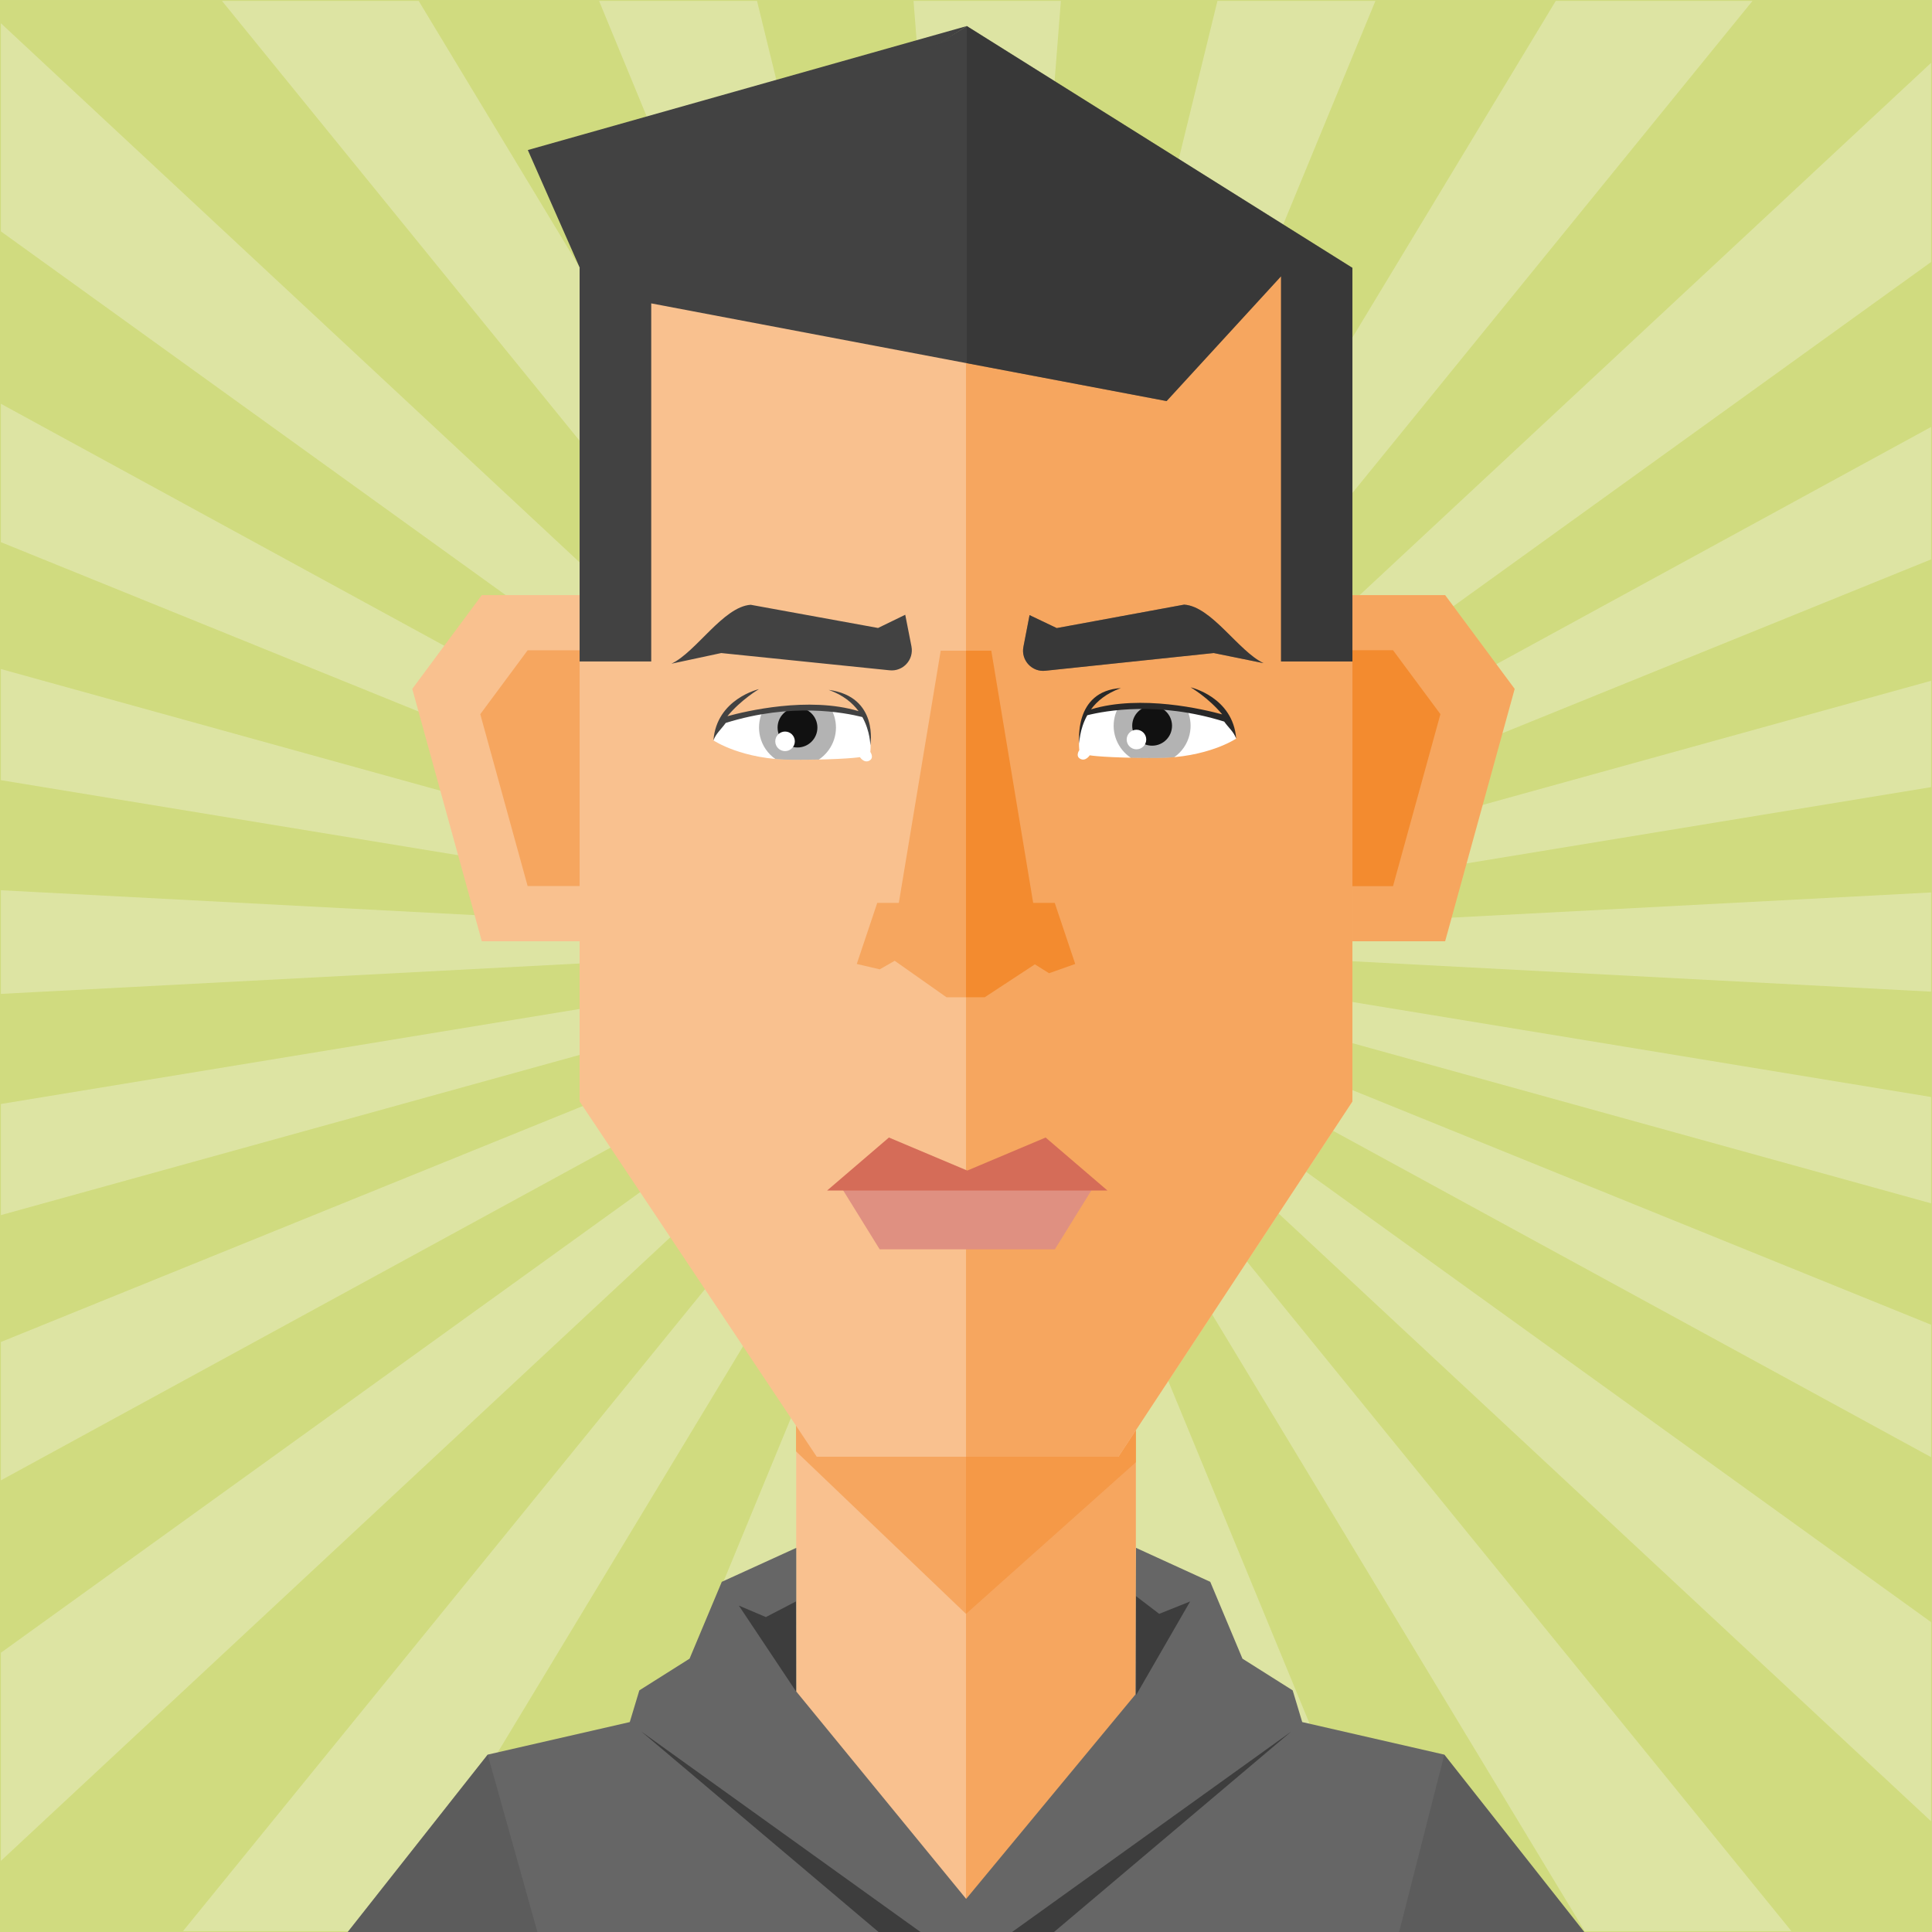
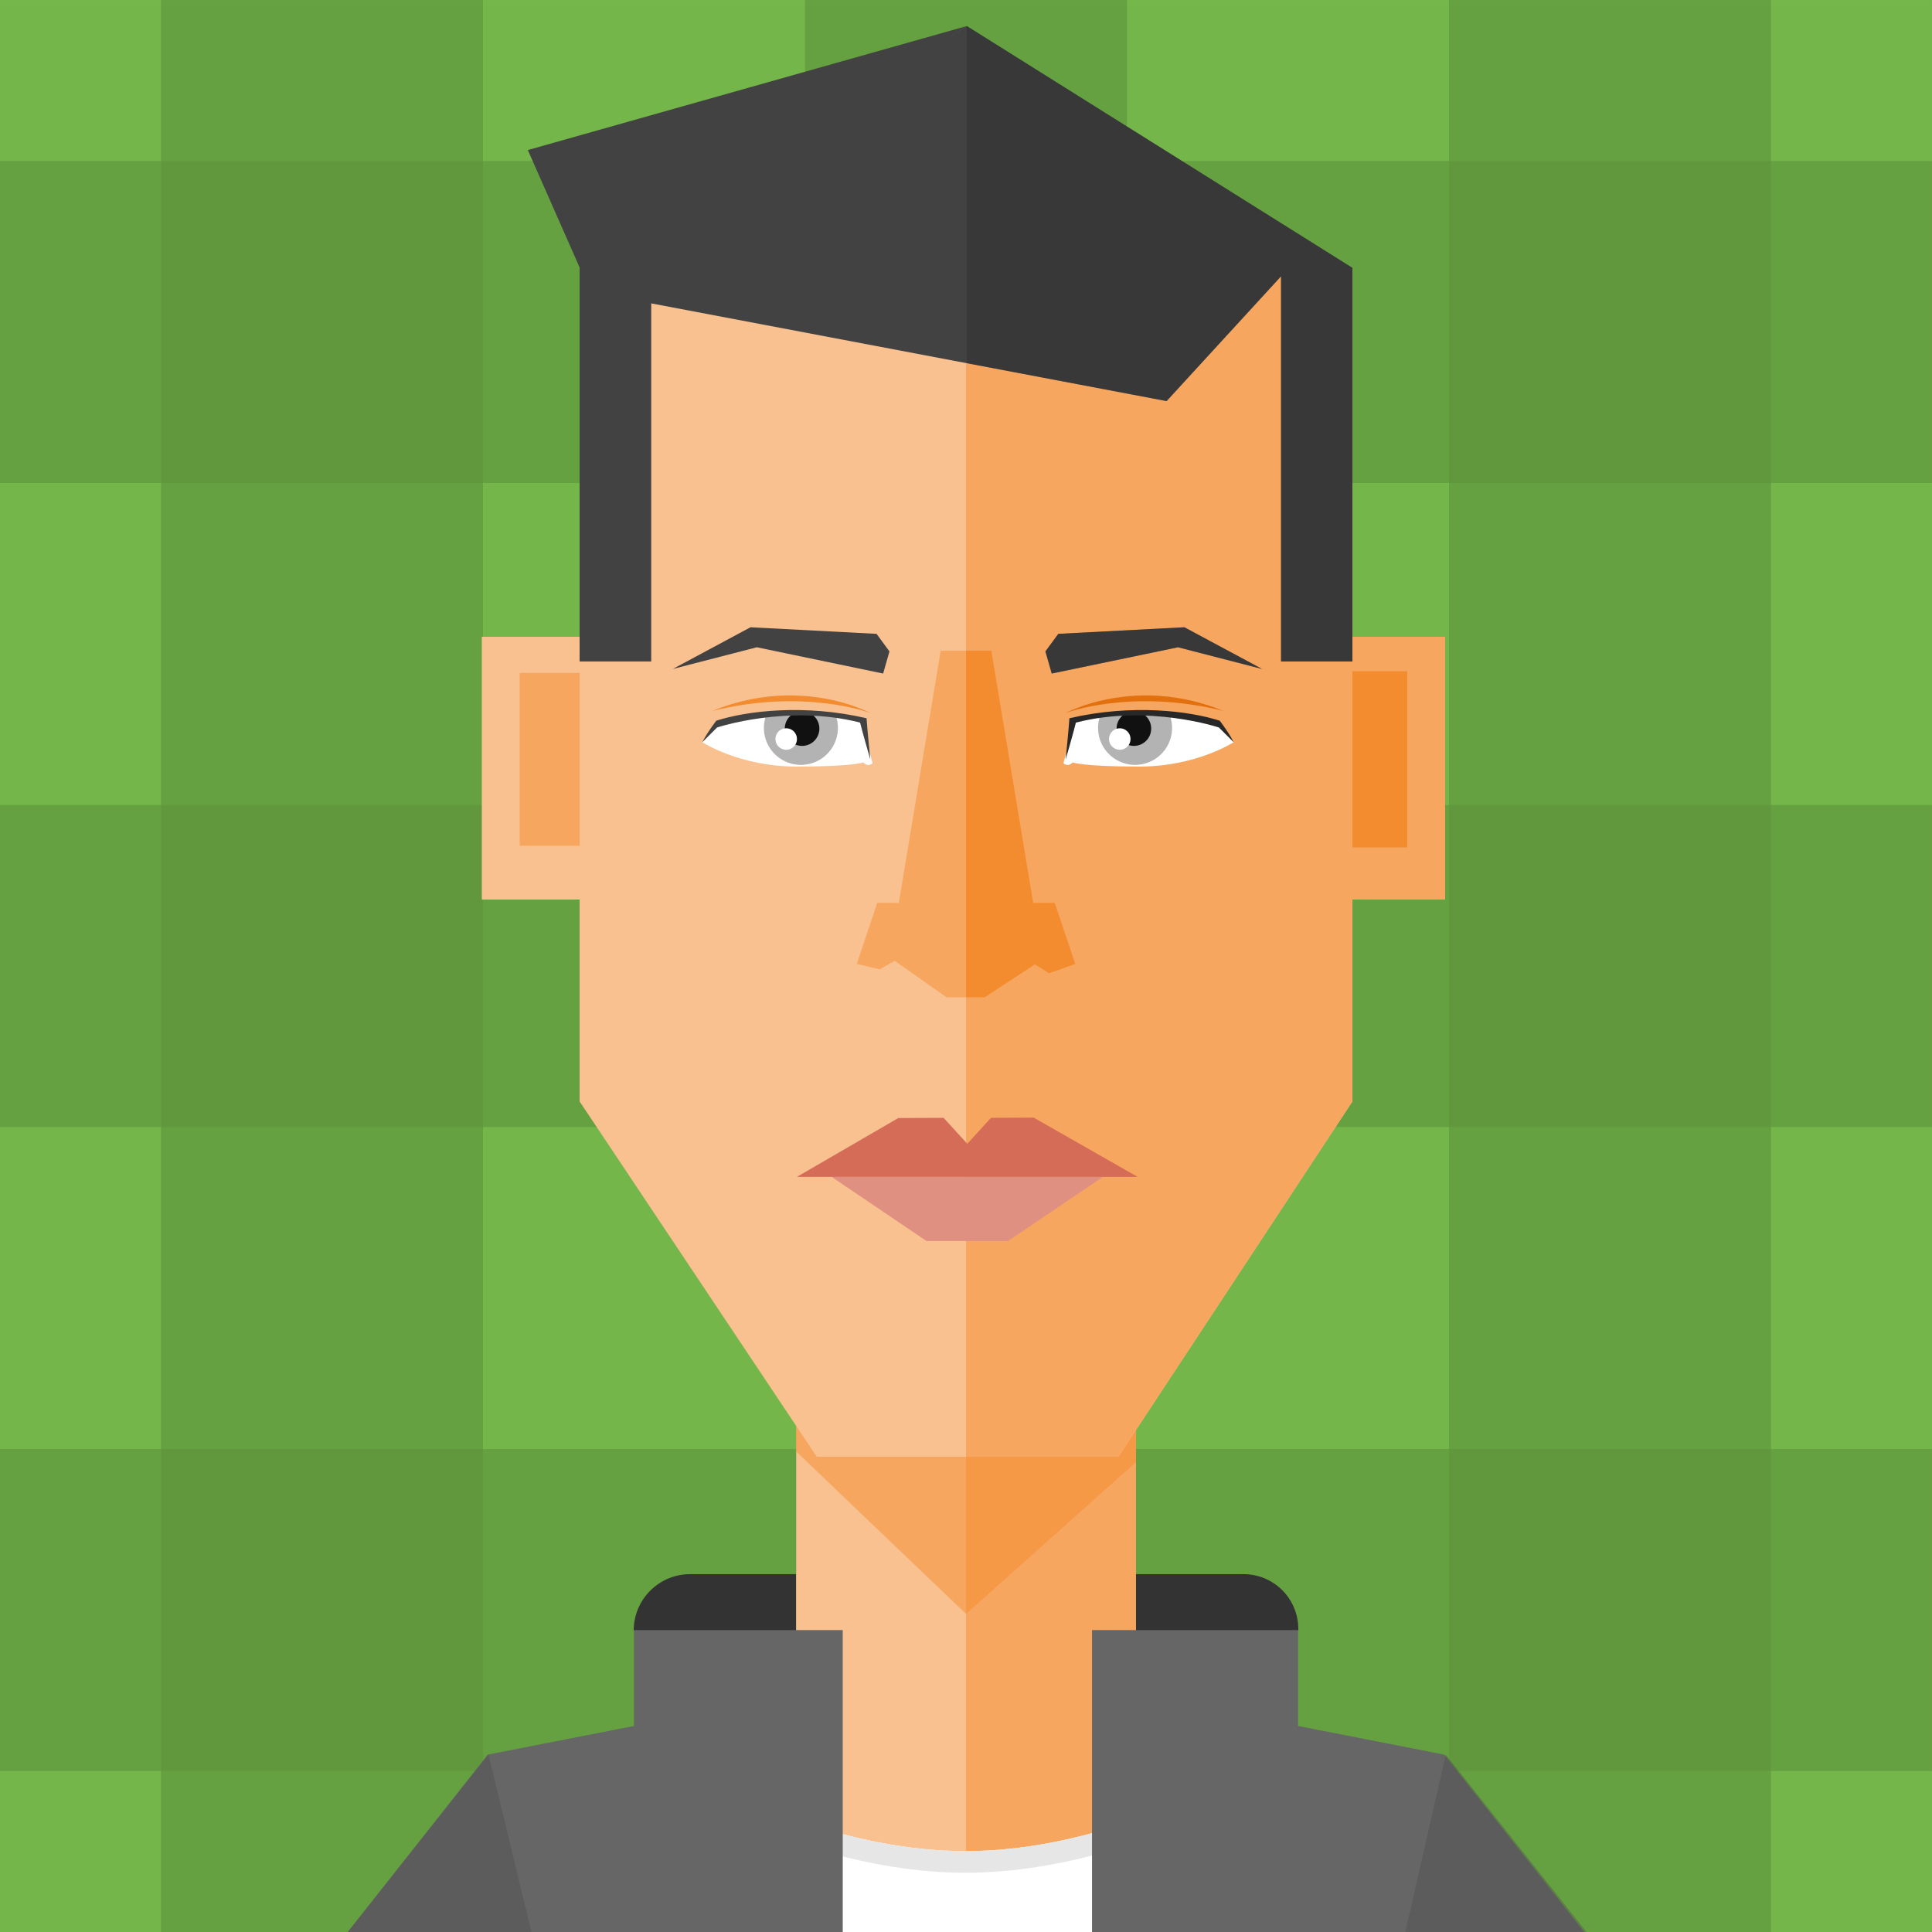
<svg xmlns="http://www.w3.org/2000/svg" width="512" height="512" id="hexatar-preview" version="1.1" x="0px" y="0px" viewBox="0 0 512 512" style="enable-background:new 0 0 512 512;" xml:space="preserve">
  <g id="hexatar-background">
    <g class="hexatar-base">
-       <rect class="col-obj" x="-0.003" y="0.002" style="fill: rgb(208, 219, 127);" width="512" height="512" />
-       <path class="light-obj" style="opacity: 0.9; fill: rgb(223, 230, 167);" d="M281.14,0.239h-39.041l19.523,249.409L281.14,0.239z M0.236,235.926 v27.461l261.371-13.732L0.236,235.926z M511.76,429.885l-250.13-180.221l250.13,232.994V429.885z M0.236,6.17v55.146 l261.381,188.336L0.236,6.17z M0.236,437.998v55.147l261.376-243.476L0.236,437.998z M261.631,249.664L261.631,249.664 L261.631,249.664L261.631,249.664z M158.761,0.239l102.856,249.409L110.949,0.239H58.828l202.793,249.416L200.614,0.239H158.761z M511.76,16.659L261.636,249.648L464.429,0.239h-52.13L261.636,249.644L364.496,0.239h-41.858l-61.008,249.414l-0.009,0.002 l0.005,0.005h0.005l250.13,136.502v-35.087L261.645,249.664l250.115,69.233V290.72l-250.13-41.065l250.13,13.142v-26.282 l-250.115,13.14l250.115-41.06v-28.177l-250.125,69.237L511.76,148.24v-35.092L261.659,249.636L511.76,69.43V16.659z M0.236,107.01v36.666l261.373,105.977L0.236,177.303v29.445l261.385,42.907l-0.011-0.003L0.236,107.01z M0.236,392.303 L261.617,249.66L0.236,355.644V392.303z M48.51,511.763h54.783l158.324-262.085L153.534,511.763h43.989l64.09-262.02 l-20.507,262.02h41.032l-20.511-262.08l64.104,262.08h43.988L261.631,249.669L419.96,511.763h54.778L261.63,249.665l-0.004,0.004 l-0.005-0.005l0.005,0.014l-0.005,0.005v-0.019h0.008l-0.004-0.005h-0.005L48.51,511.763z M0.236,322.014l261.376-72.354 L0.236,292.571V322.014z M261.612,249.66h0.005h0.005v-0.005L261.612,249.66z" />
+       <rect class="col-obj" x="-0.003" y="0.002" style="fill: rgb(116, 182, 74);" width="512" height="512" />
+       <path class="shadow-obj" style="opacity: 0.6; fill: rgb(93, 146, 59);" d="M42.666,512.001h85.333v-512H42.666V512.001z M383.999,0.001v512 h85.333v-512H383.999z M213.332,512.001h85.333v-512h-85.333V512.001z" />
+       <path class="shadow-obj" style="opacity: 0.6; fill: rgb(93, 146, 59);" d="M-0.001,298.667h512v-85.333h-512V298.667z M-0.001,469.334h512 v-85.333h-512V469.334z M-0.001,42.667v85.333h512V42.667H-0.001z" />
    </g>
  </g>
  <g id="hexatar-hair-rear" />
  <g id="hexatar-bodies">
    <g id="hexatar-body">
      <polygon class="col-obj" style="fill: rgb(249, 193, 143);" points="380.515,465 301,451 301,334 211,334 211,451 131.636,465 94.115,512   418.035,512 " />
      <polygon class="shadow-obj" style="fill: rgb(246, 166, 95);" points="380.541,465 301,451 301,334 256,334 256,512 418.062,512 " />
      <polygon id="hexatar-neck-control" class="shadow-obj-2x" style="opacity: 0.5; fill: rgb(243, 139, 47);" points="301.054,387.482 255.998,427.693 210.942,384.615  210.942,333.485 301.054,333.485 " />
    </g>
    <g id="hexatar-clothes">
      <g class="hexatar-base">
-         <polygon class="col-obj" style="fill: rgb(102, 102, 102);" points="382.755,464.994 345.102,456.366 342.573,447.966 329.267,439.566  320.73,419.2 301.055,410.201 300.909,449.043 256.039,503.229 211.014,448.261 211.014,410.201 191.282,419.2 182.739,439.566  169.43,447.966 166.897,456.366 129.243,464.994 92.159,511.994 419.839,511.994" />
-         <path class="shadow-obj-2x" style="opacity: 0.8; fill: rgb(51, 51, 51);" d="M268.224,511.994h11.112l62.881-53.128L268.224,511.994z M315.402,424.396l-8.197,3.291l-6.15-4.693l0.028,26.221L315.402,424.396z M210.943,424.396l-7.975,4.141l-7.165-3.039 l15.168,22.763L210.943,424.396z M232.825,511.994h11.112l-73.992-53.128L232.825,511.994z" />
-         <path class="shadow-obj" style="opacity: 0.4; fill: rgb(77, 77, 77);" d="M92.159,511.994h50.261l-13.177-47L92.159,511.994z M382.755,464.994l-11.969,47.003h49.054L382.755,464.994z" />
+         <path class="white-obj" style="fill:#FFFFFF;" d="M314.881,511.994H196.874v-35.523c0,0,27.74,14.098,59.004,14.098 s59.004-14.098,59.004-14.098V511.994z" />
+         <path class="static-obj" style="fill:#E6E6E6;" d="M255.878,496.3c26.818,0,51.14-9.92,59.003-13.479v-6.35 c0,0-27.74,14.099-59.003,14.099c-31.264,0-59.004-14.099-59.004-14.099v6.35C204.737,486.38,229.06,496.3,255.878,496.3z" />
+         <path class="shadow-obj-2x" style="fill: rgb(51, 51, 51);" d="M329.553,417.167h-28.499v14.956h43.008v-0.447 C344.063,423.663,337.567,417.167,329.553,417.167z M167.935,432.123h43.008v-14.956h-28.052 C174.631,417.167,167.935,423.863,167.935,432.123z" />
+         <path class="col-obj" style="fill: rgb(102, 102, 102);" d="M168,457.399l-38.757,7.595l-37.084,47h131.175v-80H168V457.399z M382.755,464.994L344,457.399v-25.405h-54.605v80h130.444L382.755,464.994z" />
+         <path class="shadow-obj" style="opacity: 0.4; fill: rgb(77, 77, 77);" d="M92.159,511.994L140.836,512l-11.37-47.006L92.159,511.994z M383.147,464.994L372.426,512l48.028-0.006L383.147,464.994z" />
      </g>
    </g>
  </g>
  <g id="hexatar-faces">
    <g id="hexatar-ears">
      <g class="hexatar-base">
        <g class="hexatar-ears-right">
-           <polygon class="col-obj" style="fill: rgb(249, 193, 143);" points="172.062,157.705 172.062,249.447 127.687,249.447 109.255,182.563  127.687,157.705" />
-           <polygon class="shadow-obj" style="fill: rgb(246, 166, 95);" points="172.062,172.337 172.062,234.815 139.829,234.815 127.277,189.266  139.829,172.337" />
+           <rect class="col-obj" x="127.687" y="168.76" style="fill: rgb(249, 193, 143);" width="44.374" height="69.632" />
+           <rect class="shadow-obj" x="137.718" y="178.338" style="fill: rgb(246, 166, 95);" width="34.343" height="45.801" />
        </g>
        <g class="hexatar-ears-left">
-           <polygon class="shadow-obj" style="fill: rgb(246, 166, 95);" points="339.621,249.447 339.621,157.705 382.976,157.705 401.408,182.563  382.976,249.447" />
-           <polygon class="shadow-obj-2x" style="fill: rgb(243, 139, 47);" points="339.621,234.836 339.621,172.316 369.166,172.316  381.727,189.256 369.166,234.836" />
+           <rect class="shadow-obj" x="340.163" y="168.76" style="fill: rgb(246, 166, 95);" width="42.813" height="69.632" />
+           <rect class="shadow-obj-2x" x="340.163" y="177.891" style="fill: rgb(243, 139, 47);" width="32.781" height="46.695" />
        </g>
      </g>
    </g>
    <g id="hexatar-face">
      <g class="hexatar-base">
        <polygon class="col-obj" style="fill: rgb(249, 193, 143);" points="256.005,7.17 153.605,71.355 153.605,291.893 216.444,386.05  248.348,386.05 296.385,386.05 358.404,291.893 358.404,71.355" />
        <polygon class="shadow-obj" style="fill: rgb(246, 166, 95);" points="256.006,7.17 256.005,386.05 264.637,386.05 296.385,386.05  358.404,291.893 358.405,71.355" />
      </g>
    </g>
    <g id="hexatar-mouth">
      <g class="hexatar-base">
-         <polygon class="col-obj" style="fill: rgb(223, 144, 129);" points="223.302,315.222 289.375,315.222 279.556,331.077 233.121,331.077" />
-         <polygon class="shadow-obj" style="fill: rgb(213, 108, 88);" points="277.102,301.457 256.339,310.211 235.575,301.457 219.196,315.495  293.481,315.495" />
+         <polygon class="col-obj" style="fill: rgb(223, 144, 129);" points="220.382,311.877 292.295,311.877 267.146,328.877 245.531,328.877" />
+         <polygon class="shadow-obj" style="fill: rgb(213, 108, 88);" points="262.624,296.236 256.339,303.115 250.054,296.236 238.062,296.292  211.196,311.877 301.481,311.877 273.939,296.181" />
      </g>
    </g>
    <g id="hexatar-beard" />
    <g id="hexatar-mustache" />
    <g id="hexatar-nose">
      <g class="hexatar-base">
        <polygon class="shadow-obj" style="fill: rgb(246, 166, 95);" points="273.806,239.281 262.701,172.435 249.3,172.435 238.196,239.281  232.482,239.281 227.055,255.459 233.14,256.886 237.108,254.618 250.825,264.281 260.963,264.281 274.253,255.561  278.008,257.916 284.946,255.459 279.519,239.281" />
        <polygon class="shadow-obj-2x" style="fill: rgb(243, 139, 47);" points="273.806,239.281 262.701,172.435 256.001,172.435 256.001,264.281  260.963,264.281 274.253,255.561 278.008,257.916 284.946,255.459 279.519,239.281" />
      </g>
    </g>
    <g id="hexatar-eyeGroup">
      <g id="hexatar-eye">
        <g class="hexatar-base">
          <g class="hexatar-eye-right">
-             <path class="white-obj" style="fill:#FFFFFF;" d="M230.638,199.264c0,0,0.848-6.187-2.68-10.048 c-16.9-3.777-36.643,1.638-36.643,1.638l-2.245,5.356c0,0,7.557,5.14,21.172,5.14c13.615,0,17.649-0.703,17.649-0.703 s1.06,1.681,2.472,0.942C231.773,200.851,230.638,199.264,230.638,199.264z" />
-             <path class="shadow-obj" style="opacity: 0.3; fill: rgb(0, 0, 0);" d="M221.277,190.522c-0.182-0.786-0.458-1.524-0.8-2.218 c-1.491-0.206-2.914-0.327-4.3-0.409c-3.53-0.069-6.96,0.11-10.089,0.413c-1.528,0.229-2.956,0.516-4.26,0.849 c-0.707,1.834-0.892,3.891-0.417,5.951c0.587,2.541,2.082,4.63,4.057,6.024c1.497,0.138,3.087,0.218,4.772,0.218 c2.59,0,4.828-0.026,6.763-0.067C220.423,198.997,222.257,194.768,221.277,190.522z" />
-             <circle class="col-obj" style="fill: rgb(17, 17, 17);" cx="211.345" cy="192.815" r="5.276" />
-             <circle class="white-obj" style="fill:#FFFFFF;" cx="208.047" cy="196.46" r="2.593" />
-             <path class="hair-col" style="fill: rgb(66, 66, 66);" d="M219.621,182.83c3.845,1.376,6.318,3.462,7.913,5.633 c-13.26-4.004-30.059,0.044-34.766,1.34c3.692-4.455,8.366-7.173,8.366-7.173s-11.234,2.559-12.064,13.579 c0.554-1.69,2.263-3.193,3.253-4.626c17.455-5.45,31.344-2.767,36.212-1.559c2.122,3.847,2.103,7.494,2.103,7.494 S233.007,184.629,219.621,182.83z" />
+             <path class="white-obj" style="fill:#FFFFFF;" d="M231.23,202.269c0,0-2.541-10.22-3.353-11.487 c-17.807-4.397-36.478,0.708-37.813,1.264c-1.335,0.556-3.938,4.65-3.938,4.65s9.874,6.452,24.933,6.452 c15.059,0,17.752-1.099,17.752-1.099S229.801,203.423,231.23,202.269z" />
+             <path class="shadow-obj" style="opacity: 0.3; fill: rgb(0, 0, 0);" d="M222.049,193.384c0.055-1.111-0.085-2.185-0.377-3.198 l-6.566-1.799l-11.987,0.925c-0.379,0.965-0.617,2.003-0.672,3.095c-0.27,5.413,3.899,10.019,9.312,10.289 C217.173,202.966,221.78,198.797,222.049,193.384z" />
+             <circle class="col-obj" style="fill: rgb(17, 17, 17);" cx="212.56" cy="193.082" r="4.588" />
+             <circle class="white-obj" style="fill:#FFFFFF;" cx="208.351" cy="195.851" r="2.854" />
+             <path class="hair-col" style="fill: rgb(66, 66, 66);" d="M229.646,190.345c-16.498-3.85-31.796-1.94-39.838,0.65 c-2.876,3.854-3.681,5.701-3.681,5.701l3.898-3.898c0,0,18.672-6.249,37.909-1.302c0.66,2.748,2.724,9.819,2.724,9.819 S229.82,193.151,229.646,190.345z" />
+             <path class="skin-col" style="fill: rgb(243, 139, 47);" d="M230.65,188.957c0,0-18.546-10.102-41.812-0.561 C213.313,182.318,230.65,188.957,230.65,188.957z" />
          </g>
          <g class="hexatar-eye-left">
-             <path class="white-obj" style="fill:#FFFFFF;" d="M286.032,198.786c0,0-0.848-6.187,2.68-10.048 c16.9-3.777,36.643,1.638,36.643,1.638l2.245,5.356c0,0-7.557,5.14-21.172,5.14s-17.649-0.703-17.649-0.703 s-1.06,1.681-2.472,0.942C284.896,200.373,286.032,198.786,286.032,198.786z" />
-             <path class="shadow-obj" style="opacity: 0.3; fill: rgb(0, 0, 0);" d="M295.392,190.044c0.182-0.786,0.458-1.524,0.8-2.218 c1.491-0.206,2.914-0.327,4.3-0.409c3.53-0.069,6.96,0.11,10.089,0.413c1.528,0.229,2.956,0.516,4.26,0.849 c0.707,1.834,0.892,3.891,0.417,5.951c-0.587,2.541-2.082,4.63-4.057,6.024c-1.497,0.138-3.087,0.218-4.772,0.218 c-2.59,0-4.828-0.026-6.763-0.067C296.246,198.519,294.412,194.29,295.392,190.044z" />
-             <circle class="col-obj" style="fill: rgb(17, 17, 17);" cx="305.325" cy="192.337" r="5.276" />
-             <circle class="white-obj" style="fill:#FFFFFF;" cx="301.175" cy="195.982" r="2.593" />
-             <path class="hair-col-2x" style="fill: rgb(40, 40, 40);" d="M297.048,182.352c-3.845,1.376-6.318,3.462-7.913,5.633 c13.26-4.004,30.059,0.044,34.766,1.34c-3.692-4.455-8.366-7.173-8.366-7.173s11.234,2.559,12.064,13.579 c-0.554-1.69-2.184-3.07-3.173-4.503c-17.455-5.45-31.424-2.891-36.291-1.682c-2.122,3.847-2.103,7.494-2.103,7.494 S284.339,183.148,297.048,182.352z" />
+             <path class="white-obj" style="fill:#FFFFFF;" d="M281.823,202.269c0,0,2.541-10.22,3.353-11.487 c17.807-4.397,36.478,0.708,37.813,1.264c1.335,0.556,3.938,4.65,3.938,4.65s-9.874,6.452-24.933,6.452 s-17.752-1.099-17.752-1.099S283.252,203.423,281.823,202.269z" />
+             <path class="shadow-obj" style="opacity: 0.3; fill: rgb(0, 0, 0);" d="M291.004,193.384c-0.055-1.111,0.085-2.185,0.376-3.198 l6.566-1.799l11.987,0.925c0.379,0.965,0.617,2.003,0.672,3.095c0.27,5.413-3.899,10.019-9.312,10.289 C295.88,202.966,291.274,198.797,291.004,193.384z" />
+             <circle class="col-obj" style="fill: rgb(17, 17, 17);" cx="300.493" cy="193.082" r="4.588" />
+             <circle class="white-obj" style="fill:#FFFFFF;" cx="296.751" cy="195.851" r="2.854" />
+             <path class="hair-col-2x" style="fill: rgb(40, 40, 40);" d="M282.397,201.315c0,0,2.064-7.071,2.724-9.819 c19.236-4.946,37.909,1.302,37.909,1.302l3.898,3.898c0,0-0.805-1.847-3.681-5.701c-8.042-2.59-23.341-4.5-39.838-0.65 C283.233,193.151,282.397,201.315,282.397,201.315z" />
+             <path class="skin-col-2x" style="fill: rgb(226, 113, 13);" d="M324.215,188.396c-23.266-9.541-41.812,0.561-41.812,0.561 S299.74,182.318,324.215,188.396z" />
          </g>
        </g>
      </g>
      <g id="hexatar-eyebrows">
        <g class="hexatar-base">
          <g class="hexatar-eyebrows-right">
-             <path class="col-obj" style="fill: rgb(66, 66, 66);" d="M177.94,175.889l13.191-2.825l44.548,4.564c3.596,0.426,6.563-2.776,5.866-6.33 l-1.646-8.383l-7.205,3.505l-33.753-6.147C191.657,160.784,184.534,172.754,177.94,175.889L177.94,175.889z" />
+             <polygon class="col-obj" style="fill: rgb(66, 66, 66);" points="178.292,177.285 200.569,171.534 234.042,178.497 235.716,172.631  232.296,167.976 198.887,166.233" />
          </g>
          <g class="hexatar-eyebrows-left">
-             <path class="col-obj" style="fill: rgb(66, 66, 66);" d="M334.84,175.74l-13.188-2.678l-44.552,4.687 c-3.595,0.437-6.573-2.757-5.886-6.312l1.629-8.425l7.21,3.437l33.757-6.215C321.096,160.708,328.229,172.641,334.84,175.74 L334.84,175.74z" />
-             <path class="shadow-obj" style="opacity: 0.4; fill: rgb(40, 40, 40);" d="M334.84,175.74l-13.188-2.678l-44.552,4.687 c-3.595,0.437-6.573-2.757-5.886-6.312l1.629-8.425l7.21,3.437l33.757-6.215C321.096,160.708,328.229,172.641,334.84,175.74 L334.84,175.74z" />
+             <polygon class="col-obj" style="fill: rgb(66, 66, 66);" points="334.47,177.285 312.194,171.534 278.721,178.497 277.046,172.631  280.466,167.976 313.875,166.233" />
+             <polygon class="shadow-obj" style="opacity: 0.4; fill: rgb(40, 40, 40);" points="334.47,177.285 312.194,171.534 278.721,178.497 277.046,172.631  280.466,167.976 313.875,166.233" />
          </g>
        </g>
      </g>
    </g>
    <g id="hexatar-hair-front">
      <g class="element-front">
        <polygon class="col-obj" style="fill: rgb(66, 66, 66);" points="256.211,6.901 153.602,70.984 153.602,175.3 172.582,175.3  172.582,80.4 309.162,106.291 339.49,73.22 339.49,175.3 358.403,175.3 358.403,70.984" />
        <polygon class="col-obj hair-ext" style="fill: rgb(66, 66, 66); display: block;" points="139.876,39.763 154.468,72.834 256.211,6.901" />
        <polygon class="shadow-obj" style="opacity: 0.4; fill: rgb(40, 40, 40);" points="256.211,6.901 256.211,96.253 309.162,106.291 339.49,73.22  339.49,175.3 358.403,175.3 358.403,70.984" />
      </g>
    </g>
    <g id="hexatar-hat" />
    <g id="hexatar-eyeglasses" />
  </g>
  <text transform="matrix(1 0 0 1 0 528)" font-size="12">Avatar generated from Hexatar.com</text>
</svg>
